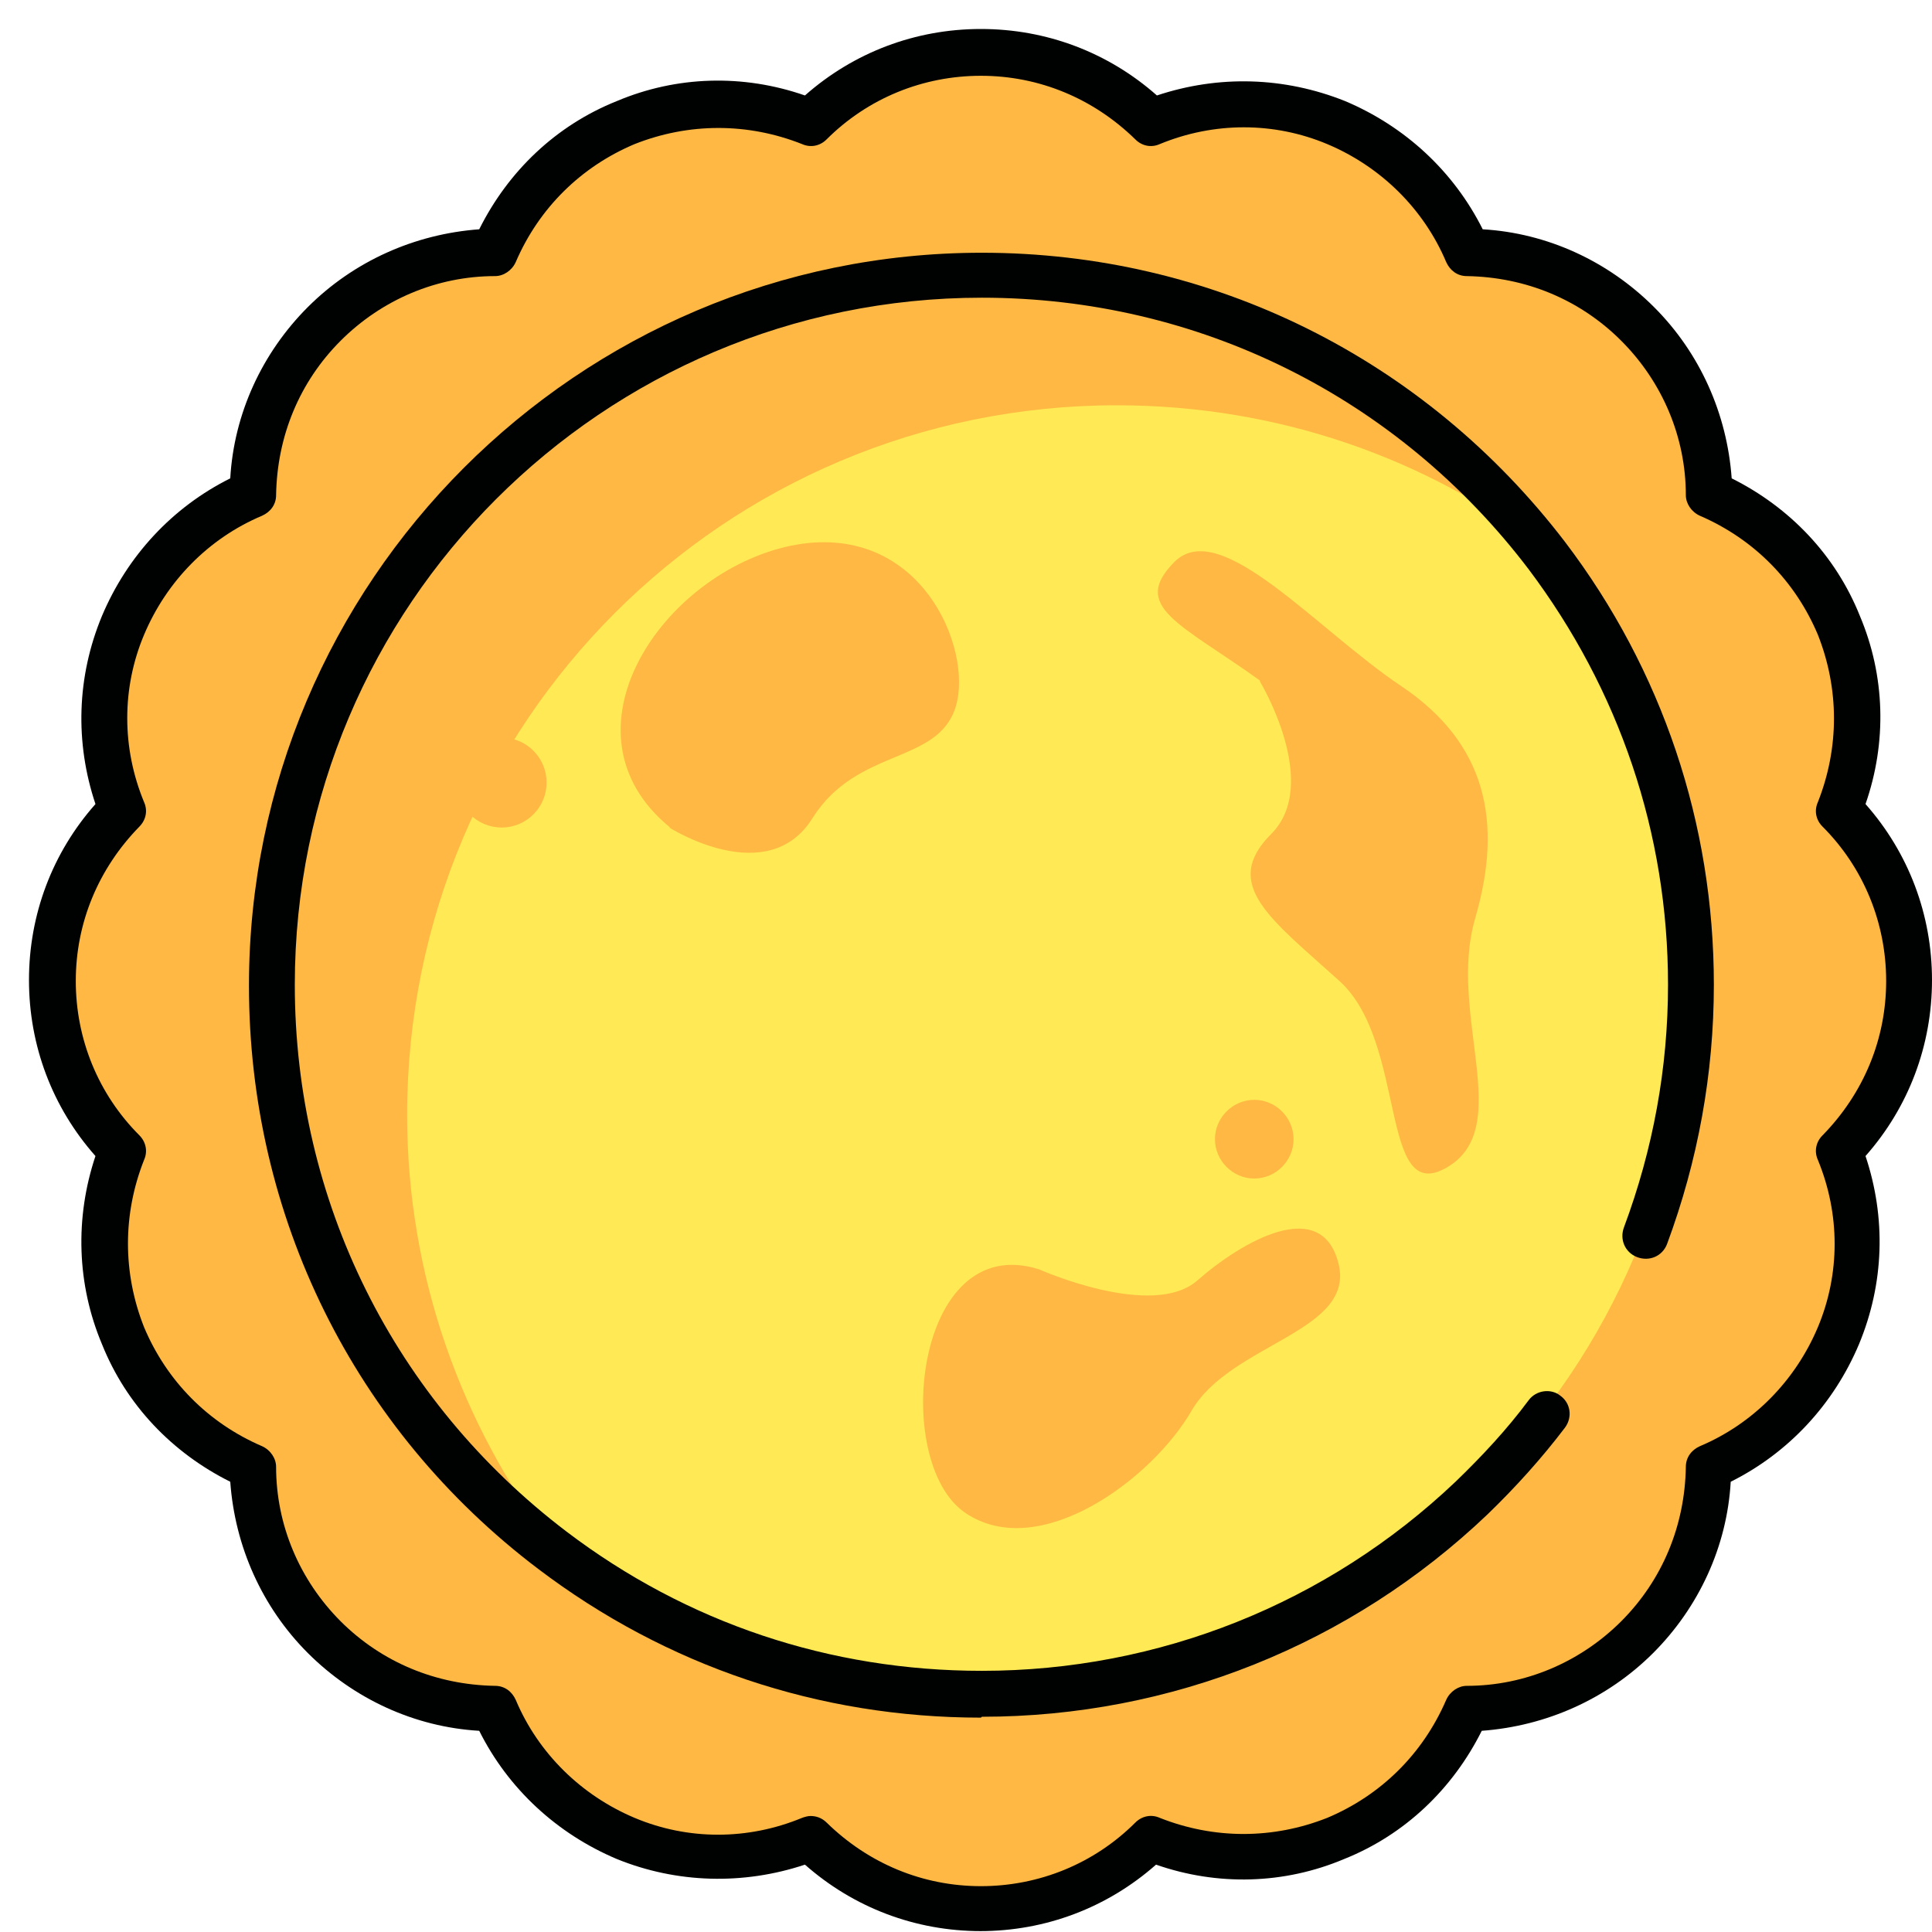
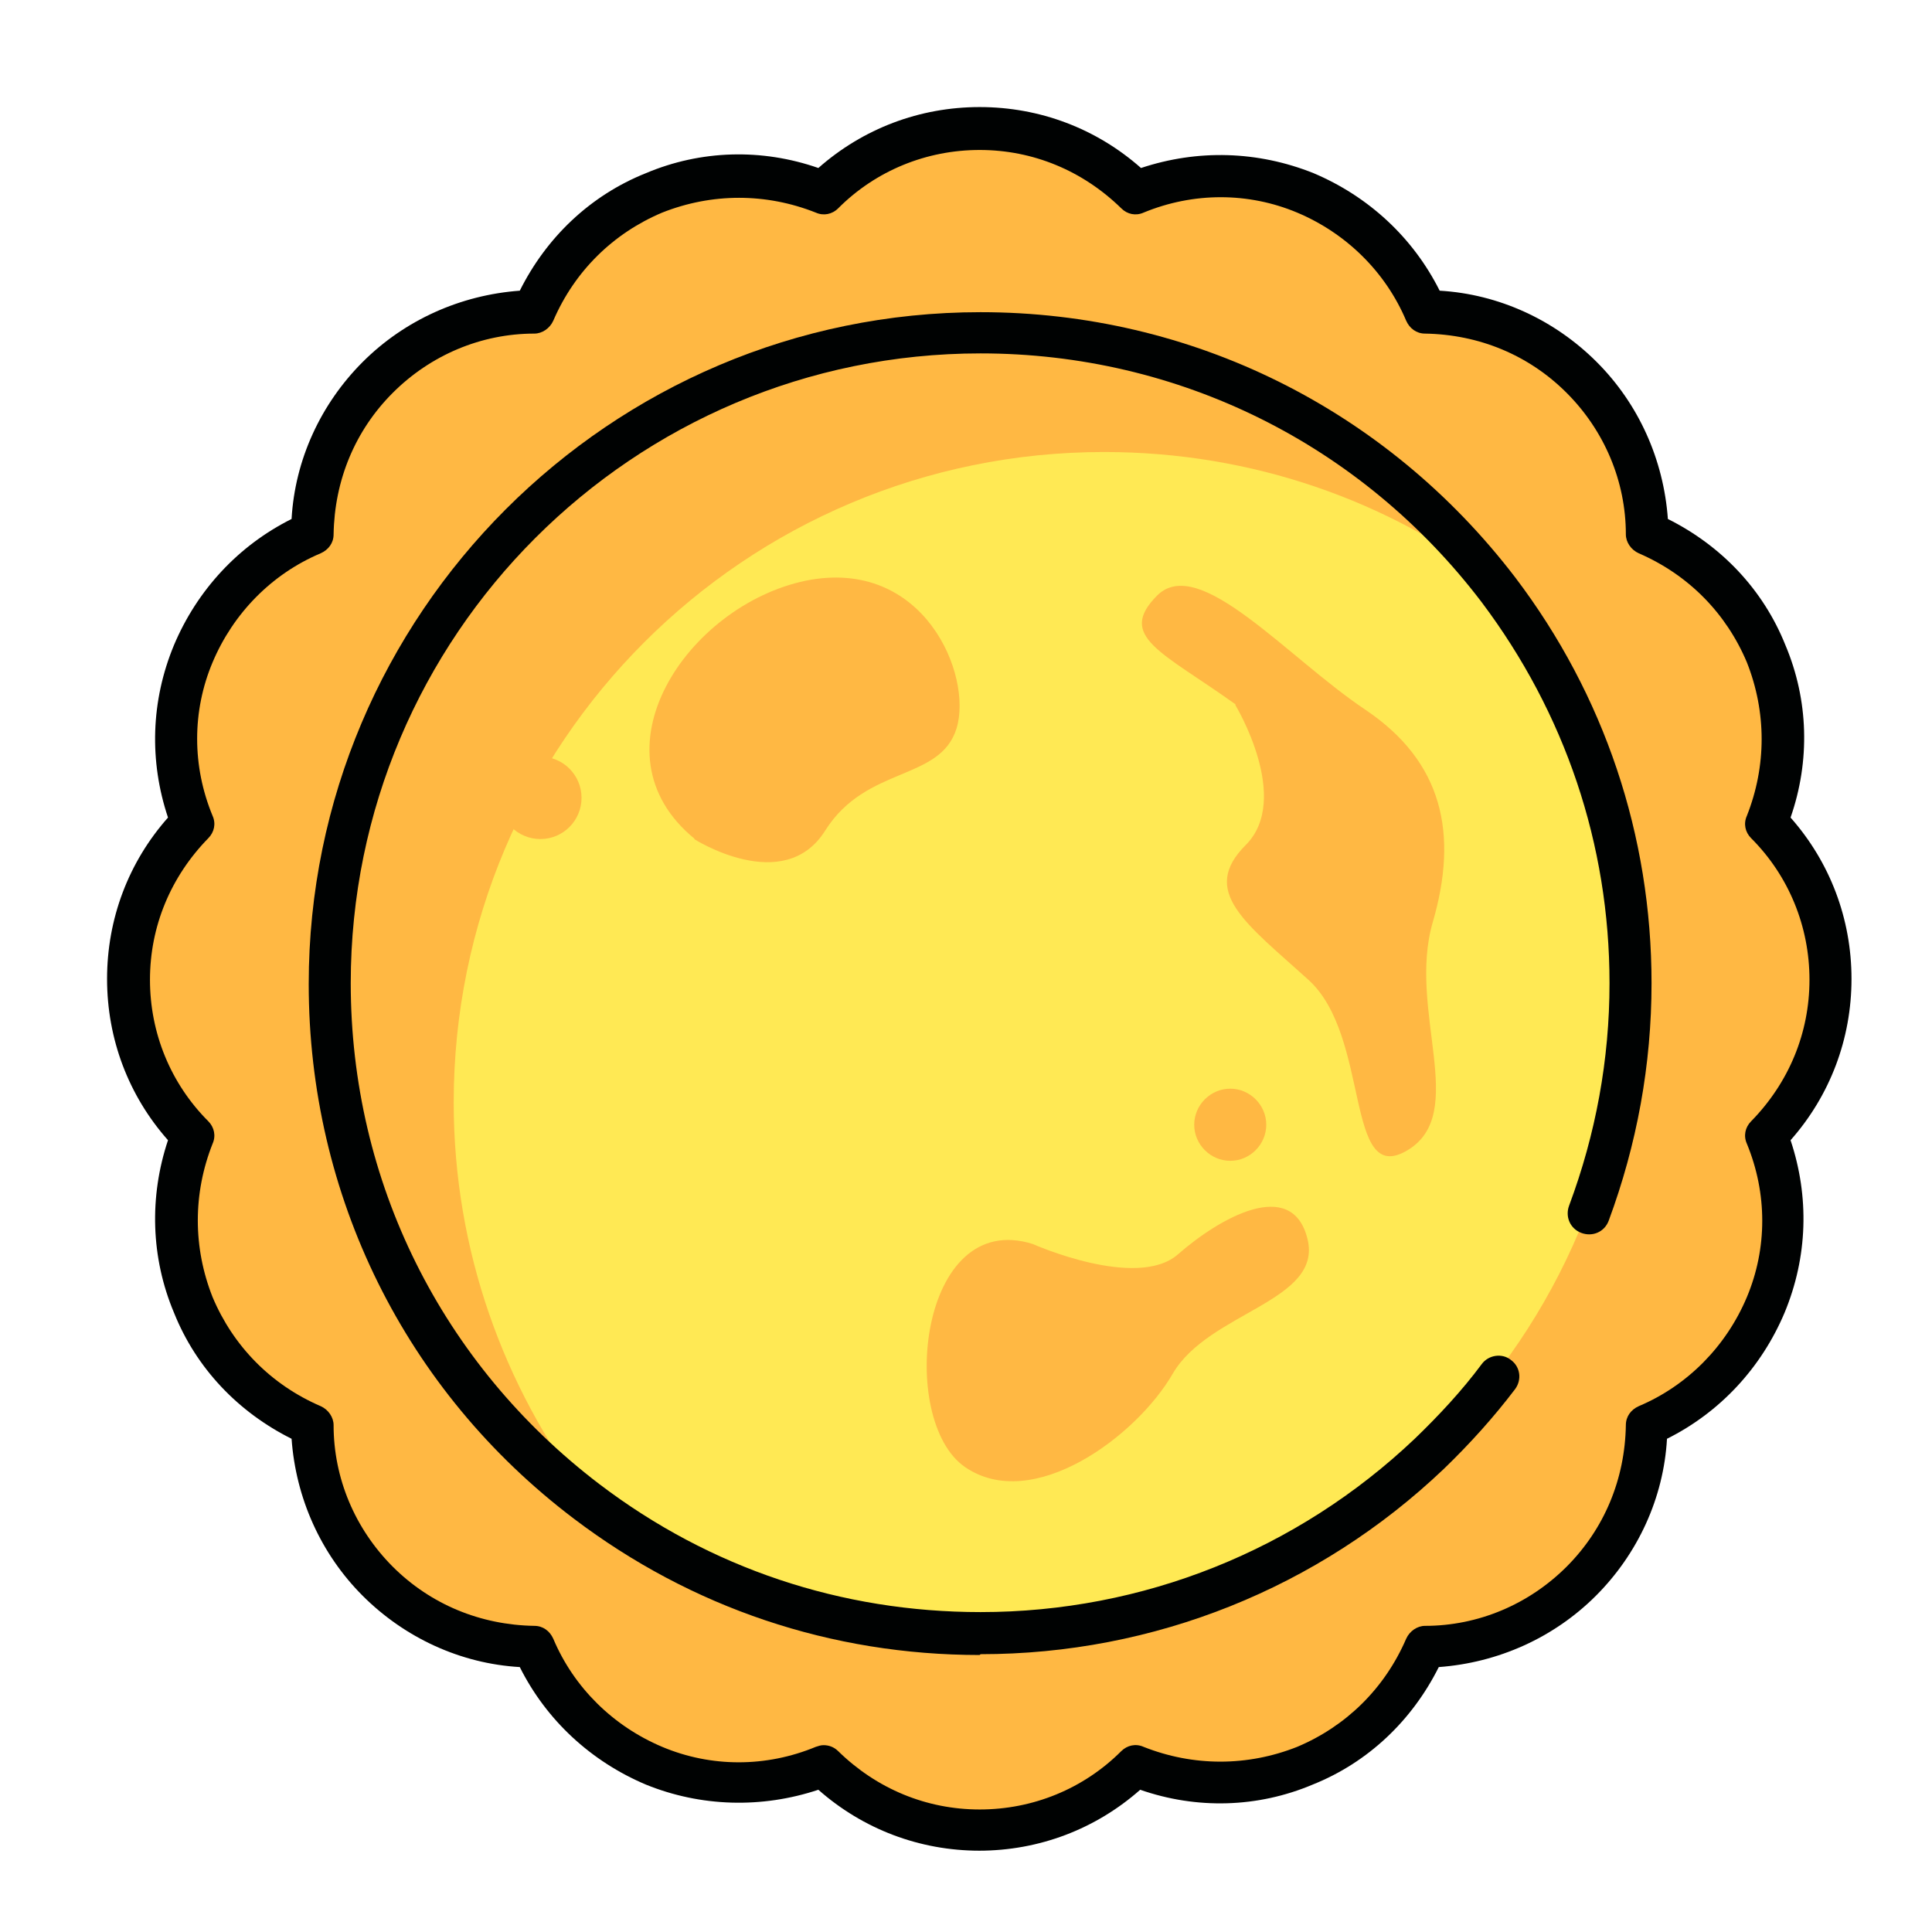
- <svg xmlns="http://www.w3.org/2000/svg" width="22" height="22" viewBox="0 0 22 22" fill="none">
-   <g id="Group">
-     <g id="Group_2">
-       <path id="Vector" d="M21.744 11.149C21.744 10.393 21.446 9.71 20.945 9.209C21.211 8.559 21.222 7.813 20.945 7.109C20.657 6.406 20.113 5.894 19.463 5.617C19.463 4.914 19.186 4.21 18.653 3.677C18.12 3.144 17.417 2.867 16.713 2.867C16.436 2.217 15.924 1.684 15.221 1.385C14.517 1.098 13.771 1.119 13.121 1.385C12.62 0.895 11.938 0.586 11.181 0.586C10.424 0.586 9.742 0.885 9.241 1.385C8.591 1.119 7.845 1.108 7.141 1.385C6.438 1.673 5.926 2.217 5.649 2.867C4.945 2.867 4.253 3.144 3.709 3.677C3.176 4.21 2.899 4.914 2.899 5.617C2.249 5.894 1.716 6.406 1.417 7.109C1.129 7.813 1.14 8.559 1.417 9.209C0.927 9.71 0.618 10.393 0.618 11.149C0.618 11.906 0.916 12.588 1.417 13.089C1.151 13.739 1.14 14.486 1.417 15.189C1.705 15.893 2.249 16.404 2.899 16.681C2.899 17.385 3.176 18.088 3.709 18.621C4.242 19.154 4.945 19.431 5.649 19.431C5.926 20.082 6.438 20.615 7.141 20.913C7.845 21.212 8.591 21.19 9.241 20.913C9.742 21.403 10.424 21.712 11.181 21.712C11.938 21.712 12.62 21.414 13.121 20.913C13.771 21.18 14.517 21.19 15.221 20.913C15.924 20.625 16.436 20.082 16.713 19.431C17.417 19.431 18.109 19.154 18.653 18.621C19.186 18.088 19.463 17.385 19.463 16.681C20.113 16.404 20.646 15.893 20.945 15.189C21.233 14.486 21.211 13.739 20.945 13.089C21.435 12.588 21.744 11.906 21.744 11.149Z" fill="#FFB843" />
-       <path id="Vector_2" d="M11.17 21.99C10.424 21.99 9.721 21.723 9.166 21.233C8.463 21.467 7.706 21.446 7.024 21.169C6.342 20.881 5.787 20.369 5.457 19.709C4.721 19.666 4.029 19.346 3.506 18.824C2.984 18.302 2.675 17.609 2.622 16.873C1.961 16.543 1.438 15.999 1.161 15.306C0.874 14.624 0.852 13.867 1.087 13.164C0.596 12.61 0.33 11.906 0.33 11.16C0.33 10.414 0.596 9.71 1.087 9.156C0.852 8.453 0.874 7.706 1.161 7.014C1.449 6.331 1.961 5.777 2.622 5.447C2.664 4.711 2.984 4.018 3.506 3.496C4.029 2.974 4.721 2.665 5.457 2.611C5.787 1.95 6.331 1.428 7.024 1.151C7.706 0.863 8.463 0.842 9.166 1.087C9.721 0.597 10.424 0.33 11.17 0.33C11.916 0.33 12.62 0.597 13.174 1.087C13.878 0.853 14.624 0.874 15.317 1.151C15.999 1.439 16.553 1.95 16.884 2.611C17.619 2.654 18.312 2.974 18.834 3.496C19.357 4.018 19.666 4.711 19.719 5.447C20.38 5.777 20.902 6.321 21.179 7.014C21.467 7.696 21.488 8.453 21.243 9.156C21.733 9.71 22 10.414 22 11.16C22 11.906 21.733 12.61 21.243 13.164C21.478 13.867 21.456 14.614 21.169 15.306C20.881 15.989 20.369 16.543 19.708 16.873C19.666 17.609 19.346 18.302 18.824 18.824C18.301 19.346 17.608 19.655 16.873 19.709C16.543 20.369 15.999 20.892 15.306 21.169C14.624 21.457 13.867 21.478 13.164 21.233C12.609 21.723 11.906 21.99 11.16 21.99H11.17ZM9.23 20.679C9.294 20.679 9.358 20.7 9.412 20.753C9.891 21.222 10.509 21.478 11.17 21.478C11.831 21.478 12.46 21.222 12.929 20.753C13.004 20.679 13.11 20.657 13.206 20.7C13.824 20.945 14.496 20.945 15.114 20.7C15.722 20.444 16.201 19.975 16.468 19.357C16.511 19.261 16.607 19.197 16.702 19.197C17.363 19.197 17.992 18.93 18.461 18.462C18.93 17.992 19.186 17.374 19.197 16.703C19.197 16.596 19.261 16.511 19.357 16.468C19.964 16.212 20.444 15.722 20.7 15.114C20.955 14.507 20.955 13.825 20.7 13.207C20.657 13.111 20.678 13.004 20.753 12.929C21.222 12.45 21.478 11.832 21.478 11.171C21.478 10.51 21.222 9.881 20.753 9.412C20.678 9.337 20.657 9.231 20.7 9.135C20.945 8.517 20.945 7.845 20.7 7.227C20.444 6.619 19.975 6.14 19.357 5.873C19.261 5.83 19.197 5.734 19.197 5.639C19.197 4.978 18.93 4.349 18.461 3.88C17.992 3.411 17.374 3.155 16.702 3.144C16.596 3.144 16.511 3.08 16.468 2.984C16.212 2.377 15.722 1.897 15.114 1.641C14.507 1.386 13.824 1.386 13.206 1.641C13.11 1.684 13.004 1.663 12.929 1.588C12.449 1.119 11.831 0.863 11.17 0.863C10.509 0.863 9.881 1.119 9.412 1.588C9.337 1.663 9.23 1.684 9.134 1.641C8.516 1.396 7.845 1.396 7.226 1.641C6.619 1.897 6.139 2.366 5.873 2.984C5.83 3.08 5.734 3.144 5.638 3.144C4.977 3.144 4.348 3.411 3.879 3.88C3.41 4.349 3.155 4.967 3.144 5.639C3.144 5.745 3.08 5.83 2.984 5.873C2.376 6.129 1.897 6.619 1.641 7.227C1.385 7.834 1.385 8.517 1.641 9.135C1.684 9.231 1.662 9.337 1.588 9.412C1.119 9.892 0.863 10.51 0.863 11.171C0.863 11.832 1.119 12.46 1.588 12.929C1.662 13.004 1.684 13.111 1.641 13.207C1.396 13.825 1.396 14.496 1.641 15.114C1.897 15.722 2.366 16.202 2.984 16.468C3.08 16.511 3.144 16.607 3.144 16.703C3.144 17.364 3.41 17.992 3.879 18.462C4.348 18.93 4.967 19.186 5.638 19.197C5.745 19.197 5.83 19.261 5.873 19.357C6.129 19.965 6.619 20.444 7.226 20.7C7.834 20.956 8.516 20.956 9.134 20.7C9.166 20.689 9.198 20.679 9.23 20.679Z" fill="#000202" />
-     </g>
-     <g id="Group_3">
-       <path id="Vector_3" d="M12.716 4.615C14.549 4.615 16.244 5.234 17.608 6.257C16.137 4.317 13.803 3.059 11.17 3.059C6.704 3.059 3.091 6.673 3.091 11.139C3.091 13.761 4.348 16.095 6.288 17.577C5.254 16.223 4.636 14.528 4.636 12.684C4.636 8.218 8.25 4.605 12.716 4.605V4.615Z" fill="#FFB843" />
-       <path id="Vector_4" d="M19.25 11.149C19.25 9.316 18.632 7.621 17.608 6.257C16.255 5.223 14.56 4.615 12.716 4.615C8.25 4.615 4.636 8.229 4.636 12.695C4.636 14.528 5.255 16.223 6.288 17.587C7.642 18.621 9.337 19.229 11.17 19.229C15.636 19.229 19.25 15.616 19.25 11.149Z" fill="#FFE954" />
-     </g>
-     <path id="Vector_5" d="M11.17 19.559C9.326 19.559 7.589 18.973 6.128 17.865C4.029 16.276 2.835 13.846 2.835 11.224C2.835 6.63 6.576 2.878 11.181 2.878C13.803 2.878 16.223 4.082 17.822 6.172C18.93 7.632 19.516 9.38 19.516 11.213C19.516 12.226 19.335 13.217 18.983 14.166C18.93 14.305 18.781 14.368 18.642 14.315C18.504 14.262 18.44 14.113 18.493 13.974C18.823 13.089 18.994 12.162 18.994 11.213C18.994 9.487 18.44 7.856 17.406 6.481C15.914 4.519 13.643 3.39 11.181 3.39C6.864 3.39 3.357 6.896 3.357 11.213C3.357 13.676 4.487 15.946 6.448 17.438C7.823 18.483 9.454 19.026 11.181 19.026C13.195 19.026 15.114 18.259 16.574 16.873C16.873 16.585 17.161 16.276 17.406 15.946C17.491 15.829 17.662 15.807 17.768 15.893C17.886 15.978 17.907 16.138 17.822 16.255C17.555 16.607 17.257 16.937 16.937 17.246C15.381 18.728 13.334 19.549 11.181 19.549L11.17 19.559Z" fill="#000202" />
-     <path id="Vector_6" d="M14.347 7.76C14.347 7.76 15.05 8.922 14.475 9.497C13.899 10.073 14.475 10.467 15.253 11.171C16.031 11.874 15.7 13.75 16.479 13.292C17.257 12.834 16.479 11.554 16.798 10.457C17.118 9.359 16.926 8.463 15.956 7.813C14.986 7.163 13.899 5.884 13.377 6.395C12.865 6.907 13.441 7.099 14.347 7.749V7.76Z" fill="#FFB843" />
-     <path id="Vector_7" d="M11.831 14.454C11.831 14.454 13.121 15.029 13.633 14.582C14.144 14.134 15.05 13.612 15.242 14.39C15.434 15.168 14.016 15.296 13.569 16.063C13.121 16.841 11.831 17.801 10.989 17.225C10.147 16.649 10.414 14.006 11.831 14.454Z" fill="#FFB843" />
-     <path id="Vector_8" d="M7.621 9.423C7.621 9.423 8.74 10.137 9.252 9.316C9.763 8.506 10.68 8.708 10.883 8.047C11.085 7.387 10.477 5.916 9.006 6.214C7.536 6.523 6.31 8.346 7.631 9.423H7.621Z" fill="#FFB843" />
-     <path id="Vector_9" d="M5.713 9.423C5.995 9.423 6.224 9.194 6.224 8.911C6.224 8.628 5.995 8.399 5.713 8.399C5.43 8.399 5.201 8.628 5.201 8.911C5.201 9.194 5.43 9.423 5.713 9.423Z" fill="#FFB843" />
-     <path id="Vector_10" d="M14.73 12.972C14.73 12.727 14.528 12.524 14.283 12.524C14.037 12.524 13.835 12.727 13.835 12.972C13.835 13.217 14.037 13.42 14.283 13.42C14.528 13.42 14.73 13.217 14.73 12.972Z" fill="#FFB843" />
-   </g>
+ <svg xmlns="http://www.w3.org/2000/svg" width="24" height="24" viewBox="0 0 24 24" fill="none">
+   <path d="M22.744 12.149C22.744 11.393 22.446 10.71 21.945 10.209C22.211 9.559 22.222 8.813 21.945 8.109C21.657 7.406 21.113 6.894 20.463 6.617C20.463 5.914 20.186 5.21 19.653 4.677C19.12 4.144 18.417 3.867 17.713 3.867C17.436 3.217 16.924 2.684 16.221 2.385C15.517 2.098 14.771 2.119 14.121 2.385C13.62 1.895 12.938 1.586 12.181 1.586C11.424 1.586 10.742 1.885 10.241 2.385C9.591 2.119 8.845 2.108 8.141 2.385C7.438 2.673 6.926 3.217 6.649 3.867C5.945 3.867 5.253 4.144 4.709 4.677C4.176 5.21 3.899 5.914 3.899 6.617C3.249 6.894 2.716 7.406 2.417 8.109C2.129 8.813 2.14 9.559 2.417 10.209C1.927 10.71 1.618 11.393 1.618 12.149C1.618 12.906 1.916 13.588 2.417 14.089C2.151 14.739 2.14 15.486 2.417 16.189C2.705 16.893 3.249 17.404 3.899 17.681C3.899 18.385 4.176 19.088 4.709 19.621C5.242 20.154 5.945 20.431 6.649 20.431C6.926 21.082 7.438 21.615 8.141 21.913C8.845 22.212 9.591 22.19 10.241 21.913C10.742 22.403 11.424 22.712 12.181 22.712C12.938 22.712 13.62 22.414 14.121 21.913C14.771 22.18 15.517 22.19 16.221 21.913C16.924 21.625 17.436 21.082 17.713 20.431C18.417 20.431 19.109 20.154 19.653 19.621C20.186 19.088 20.463 18.385 20.463 17.681C21.113 17.404 21.646 16.893 21.945 16.189C22.233 15.486 22.211 14.739 21.945 14.089C22.435 13.588 22.744 12.906 22.744 12.149Z" fill="#FFB843" />
+   <path d="M12.17 22.99C11.424 22.99 10.721 22.723 10.166 22.233C9.463 22.467 8.706 22.446 8.024 22.169C7.342 21.881 6.787 21.369 6.457 20.709C5.721 20.666 5.029 20.346 4.506 19.824C3.984 19.302 3.675 18.609 3.622 17.873C2.961 17.543 2.438 16.999 2.161 16.306C1.874 15.624 1.852 14.867 2.087 14.164C1.596 13.61 1.33 12.906 1.33 12.16C1.33 11.414 1.596 10.71 2.087 10.156C1.852 9.453 1.874 8.706 2.161 8.014C2.449 7.331 2.961 6.777 3.622 6.447C3.664 5.711 3.984 5.018 4.506 4.496C5.029 3.974 5.721 3.665 6.457 3.611C6.787 2.95 7.331 2.428 8.024 2.151C8.706 1.863 9.463 1.842 10.166 2.087C10.721 1.597 11.424 1.33 12.17 1.33C12.916 1.33 13.62 1.597 14.174 2.087C14.878 1.853 15.624 1.874 16.317 2.151C16.999 2.439 17.553 2.95 17.884 3.611C18.619 3.654 19.312 3.974 19.834 4.496C20.357 5.018 20.666 5.711 20.719 6.447C21.38 6.777 21.902 7.321 22.179 8.014C22.467 8.696 22.488 9.453 22.243 10.156C22.733 10.71 23 11.414 23 12.16C23 12.906 22.733 13.61 22.243 14.164C22.478 14.867 22.456 15.614 22.169 16.306C21.881 16.989 21.369 17.543 20.708 17.873C20.666 18.609 20.346 19.302 19.824 19.824C19.301 20.346 18.608 20.655 17.873 20.709C17.543 21.369 16.999 21.892 16.306 22.169C15.624 22.457 14.867 22.478 14.164 22.233C13.609 22.723 12.906 22.99 12.16 22.99H12.17ZM10.23 21.679C10.294 21.679 10.358 21.7 10.412 21.753C10.891 22.222 11.509 22.478 12.17 22.478C12.831 22.478 13.46 22.222 13.929 21.753C14.004 21.679 14.11 21.657 14.206 21.7C14.824 21.945 15.496 21.945 16.114 21.7C16.722 21.444 17.201 20.975 17.468 20.357C17.511 20.261 17.607 20.197 17.702 20.197C18.363 20.197 18.992 19.93 19.461 19.462C19.93 18.992 20.186 18.374 20.197 17.703C20.197 17.596 20.261 17.511 20.357 17.468C20.964 17.212 21.444 16.722 21.7 16.114C21.955 15.507 21.955 14.825 21.7 14.207C21.657 14.111 21.678 14.004 21.753 13.929C22.222 13.45 22.478 12.832 22.478 12.171C22.478 11.51 22.222 10.881 21.753 10.412C21.678 10.337 21.657 10.231 21.7 10.135C21.945 9.517 21.945 8.845 21.7 8.227C21.444 7.619 20.975 7.14 20.357 6.873C20.261 6.83 20.197 6.734 20.197 6.639C20.197 5.978 19.93 5.349 19.461 4.88C18.992 4.411 18.374 4.155 17.702 4.144C17.596 4.144 17.511 4.08 17.468 3.984C17.212 3.377 16.722 2.897 16.114 2.641C15.507 2.386 14.824 2.386 14.206 2.641C14.11 2.684 14.004 2.663 13.929 2.588C13.449 2.119 12.831 1.863 12.17 1.863C11.509 1.863 10.88 2.119 10.412 2.588C10.337 2.663 10.23 2.684 10.134 2.641C9.516 2.396 8.845 2.396 8.226 2.641C7.619 2.897 7.139 3.366 6.873 3.984C6.83 4.08 6.734 4.144 6.638 4.144C5.977 4.144 5.348 4.411 4.879 4.88C4.41 5.349 4.155 5.967 4.144 6.639C4.144 6.745 4.08 6.83 3.984 6.873C3.376 7.129 2.897 7.619 2.641 8.227C2.385 8.834 2.385 9.517 2.641 10.135C2.684 10.231 2.662 10.337 2.588 10.412C2.119 10.892 1.863 11.51 1.863 12.171C1.863 12.832 2.119 13.46 2.588 13.929C2.662 14.004 2.684 14.111 2.641 14.207C2.396 14.825 2.396 15.496 2.641 16.114C2.897 16.722 3.366 17.202 3.984 17.468C4.08 17.511 4.144 17.607 4.144 17.703C4.144 18.364 4.41 18.992 4.879 19.462C5.348 19.93 5.967 20.186 6.638 20.197C6.745 20.197 6.83 20.261 6.873 20.357C7.129 20.965 7.619 21.444 8.226 21.7C8.834 21.956 9.516 21.956 10.134 21.7C10.166 21.689 10.198 21.679 10.23 21.679Z" fill="#000202" />
+   <path d="M13.716 5.615C15.549 5.615 17.244 6.234 18.608 7.257C17.137 5.317 14.803 4.059 12.17 4.059C7.704 4.059 4.091 7.673 4.091 12.139C4.091 14.761 5.348 17.095 7.288 18.577C6.254 17.223 5.636 15.528 5.636 13.684C5.636 9.218 9.25 5.605 13.716 5.605V5.615Z" fill="#FFB843" />
+   <path d="M20.25 12.149C20.25 10.316 19.632 8.621 18.608 7.257C17.255 6.223 15.56 5.615 13.716 5.615C9.25 5.615 5.636 9.229 5.636 13.695C5.636 15.528 6.255 17.223 7.288 18.587C8.642 19.621 10.337 20.229 12.17 20.229C16.637 20.229 20.25 16.616 20.25 12.149Z" fill="#FFE954" />
+   <path d="M12.17 20.559C10.326 20.559 8.589 19.973 7.128 18.865C5.029 17.276 3.835 14.846 3.835 12.224C3.835 7.63 7.576 3.878 12.181 3.878C14.803 3.878 17.223 5.082 18.822 7.172C19.93 8.632 20.516 10.38 20.516 12.213C20.516 13.226 20.335 14.217 19.983 15.166C19.93 15.305 19.781 15.368 19.642 15.315C19.504 15.262 19.44 15.113 19.493 14.974C19.823 14.089 19.994 13.162 19.994 12.213C19.994 10.486 19.44 8.856 18.406 7.481C16.914 5.519 14.643 4.39 12.181 4.39C7.864 4.39 4.357 7.896 4.357 12.213C4.357 14.676 5.487 16.946 7.448 18.438C8.823 19.483 10.454 20.026 12.181 20.026C14.195 20.026 16.114 19.259 17.574 17.873C17.873 17.585 18.161 17.276 18.406 16.946C18.491 16.829 18.662 16.807 18.768 16.893C18.886 16.978 18.907 17.138 18.822 17.255C18.555 17.607 18.257 17.937 17.937 18.246C16.381 19.728 14.334 20.549 12.181 20.549L12.17 20.559Z" fill="#000202" />
+   <path d="M15.347 8.76C15.347 8.76 16.05 9.922 15.475 10.497C14.899 11.073 15.475 11.467 16.253 12.171C17.031 12.874 16.701 14.75 17.479 14.292C18.257 13.834 17.479 12.554 17.798 11.457C18.118 10.359 17.926 9.463 16.956 8.813C15.986 8.163 14.899 6.884 14.377 7.395C13.865 7.907 14.441 8.099 15.347 8.749V8.76Z" fill="#FFB843" />
+   <path d="M12.831 15.454C12.831 15.454 14.121 16.029 14.633 15.582C15.144 15.134 16.05 14.612 16.242 15.39C16.434 16.168 15.016 16.296 14.569 17.063C14.121 17.841 12.831 18.801 11.989 18.225C11.147 17.649 11.414 15.006 12.831 15.454Z" fill="#FFB843" />
+   <path d="M8.621 10.422C8.621 10.422 9.74 11.137 10.252 10.316C10.763 9.506 11.68 9.708 11.883 9.047C12.085 8.387 11.477 6.916 10.007 7.214C8.536 7.523 7.31 9.346 8.631 10.422H8.621Z" fill="#FFB843" />
+   <path d="M6.713 10.423C6.995 10.423 7.224 10.194 7.224 9.911C7.224 9.628 6.995 9.399 6.713 9.399C6.43 9.399 6.201 9.628 6.201 9.911C6.201 10.194 6.43 10.423 6.713 10.423Z" fill="#FFB843" />
+   <path d="M15.73 13.972C15.73 13.727 15.528 13.524 15.283 13.524C15.037 13.524 14.835 13.727 14.835 13.972C14.835 14.217 15.037 14.42 15.283 14.42C15.528 14.42 15.73 14.217 15.73 13.972Z" fill="#FFB843" />
</svg>
